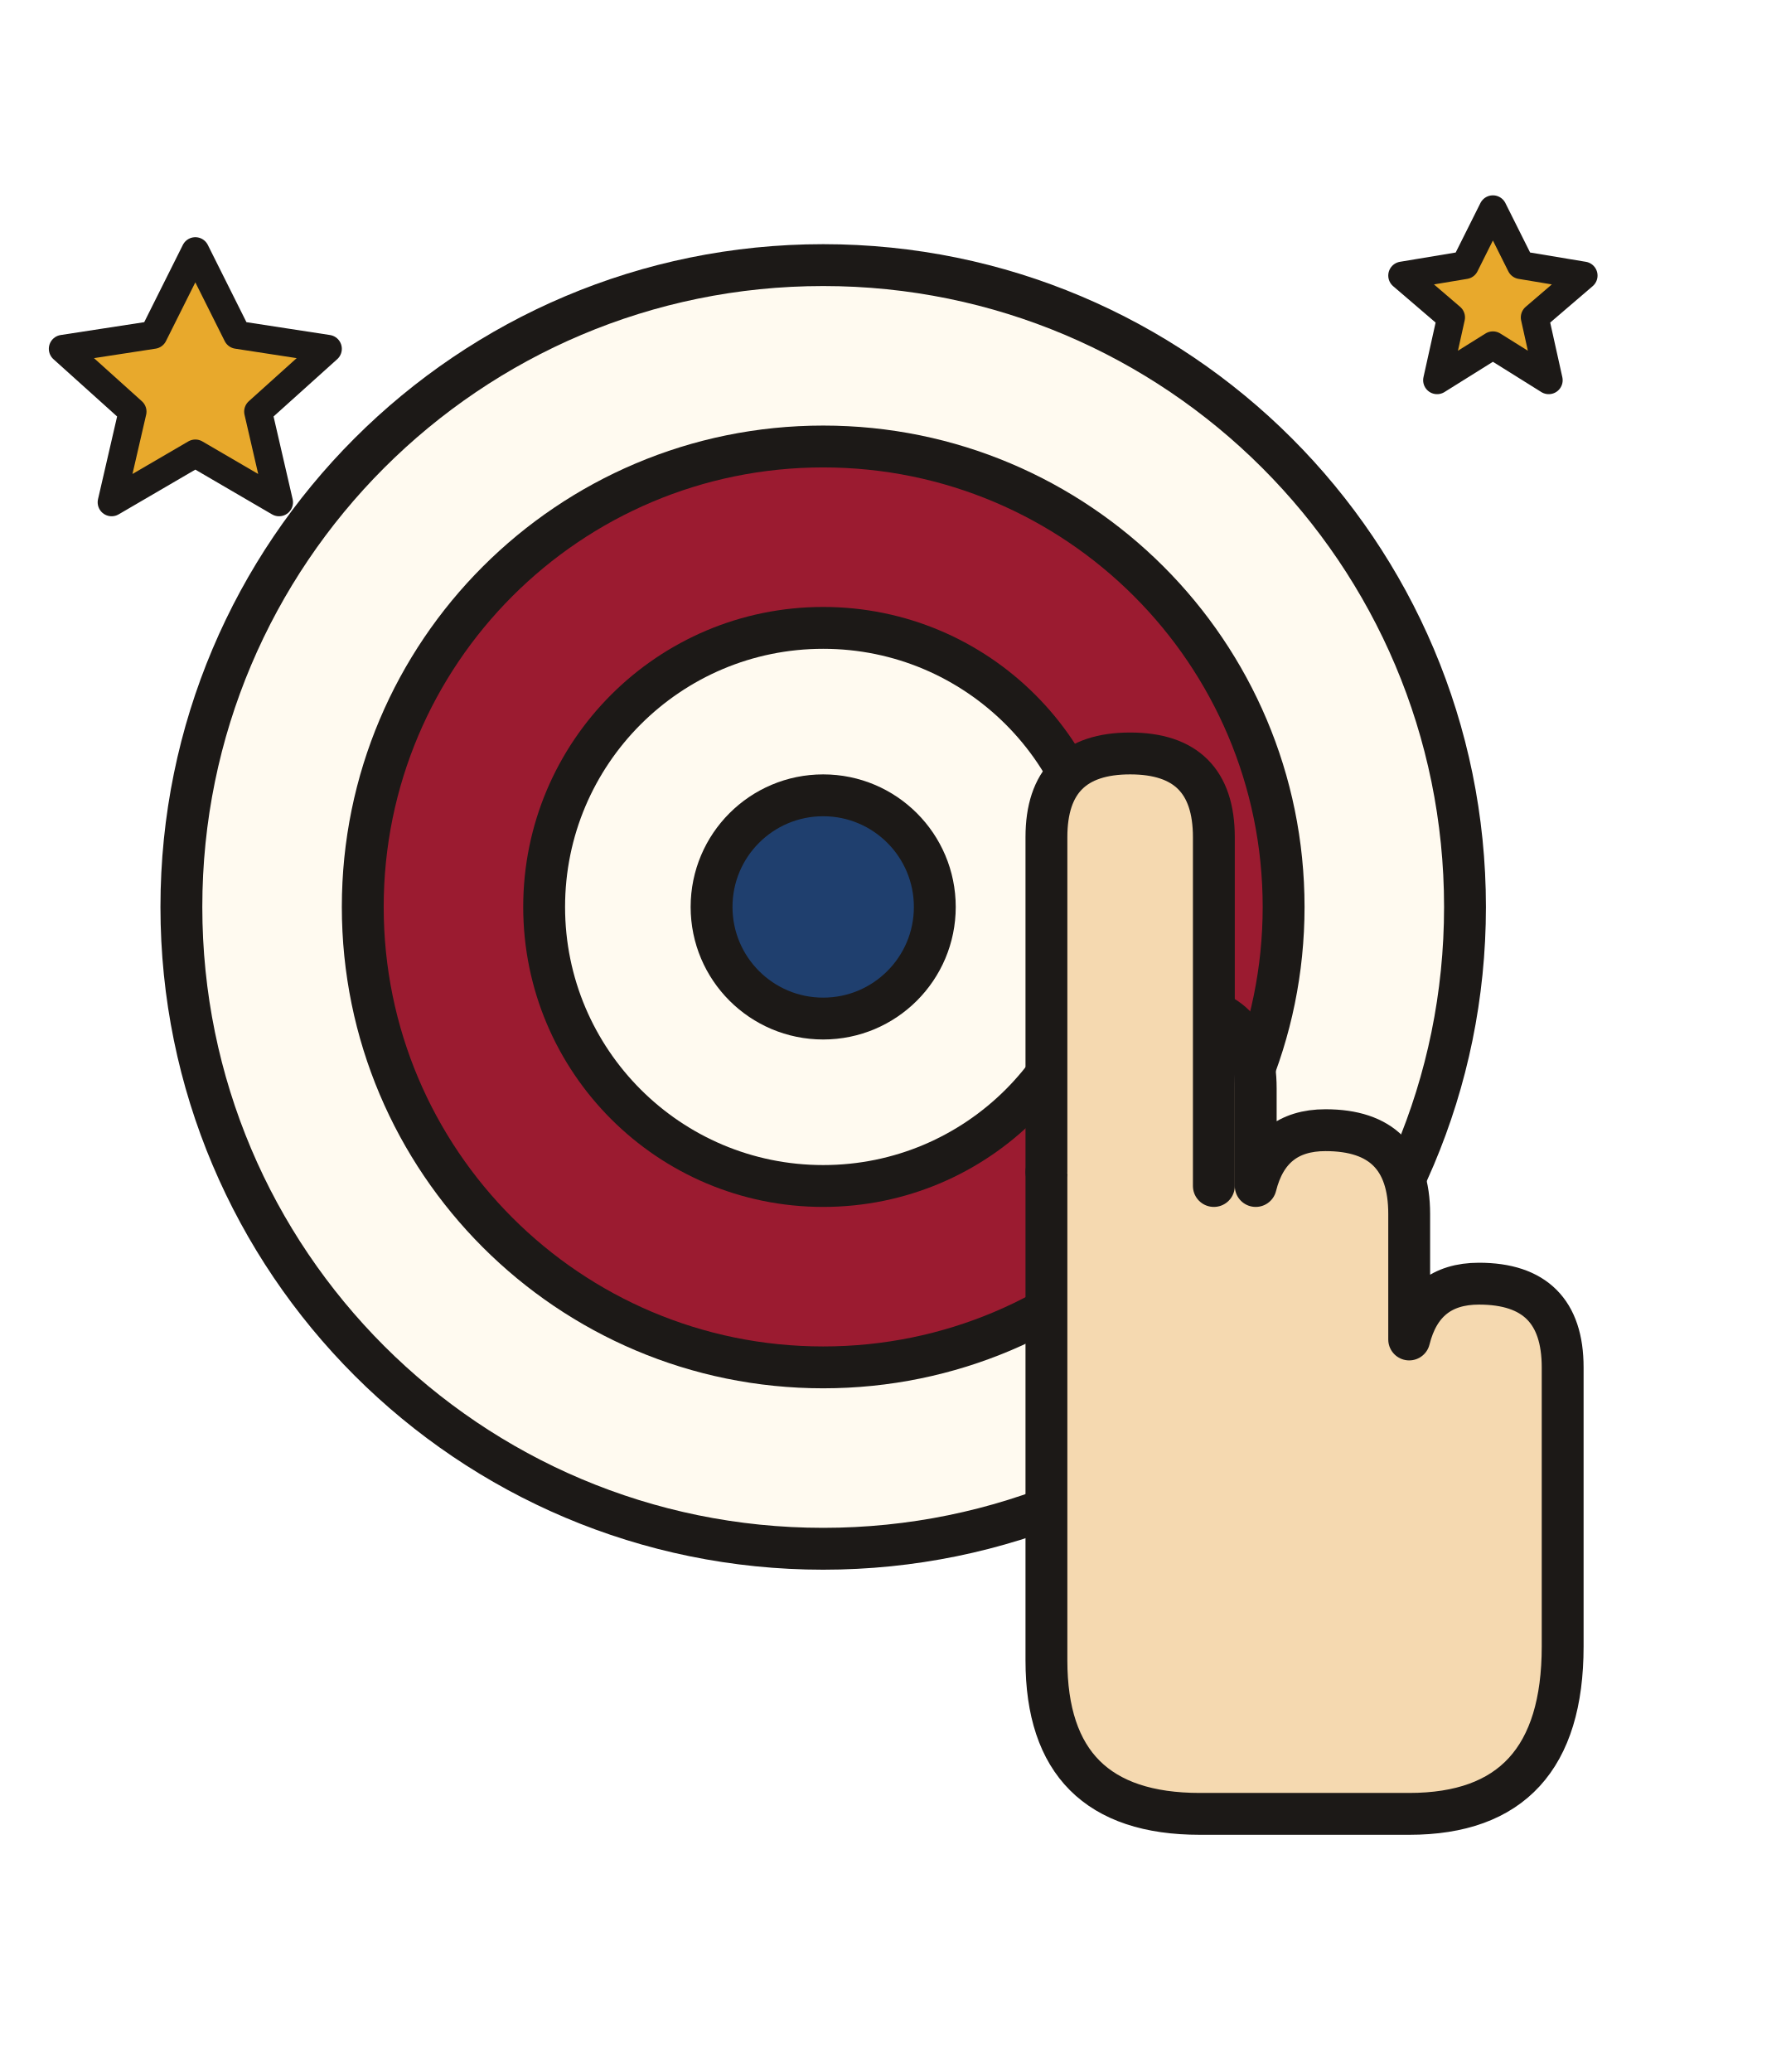
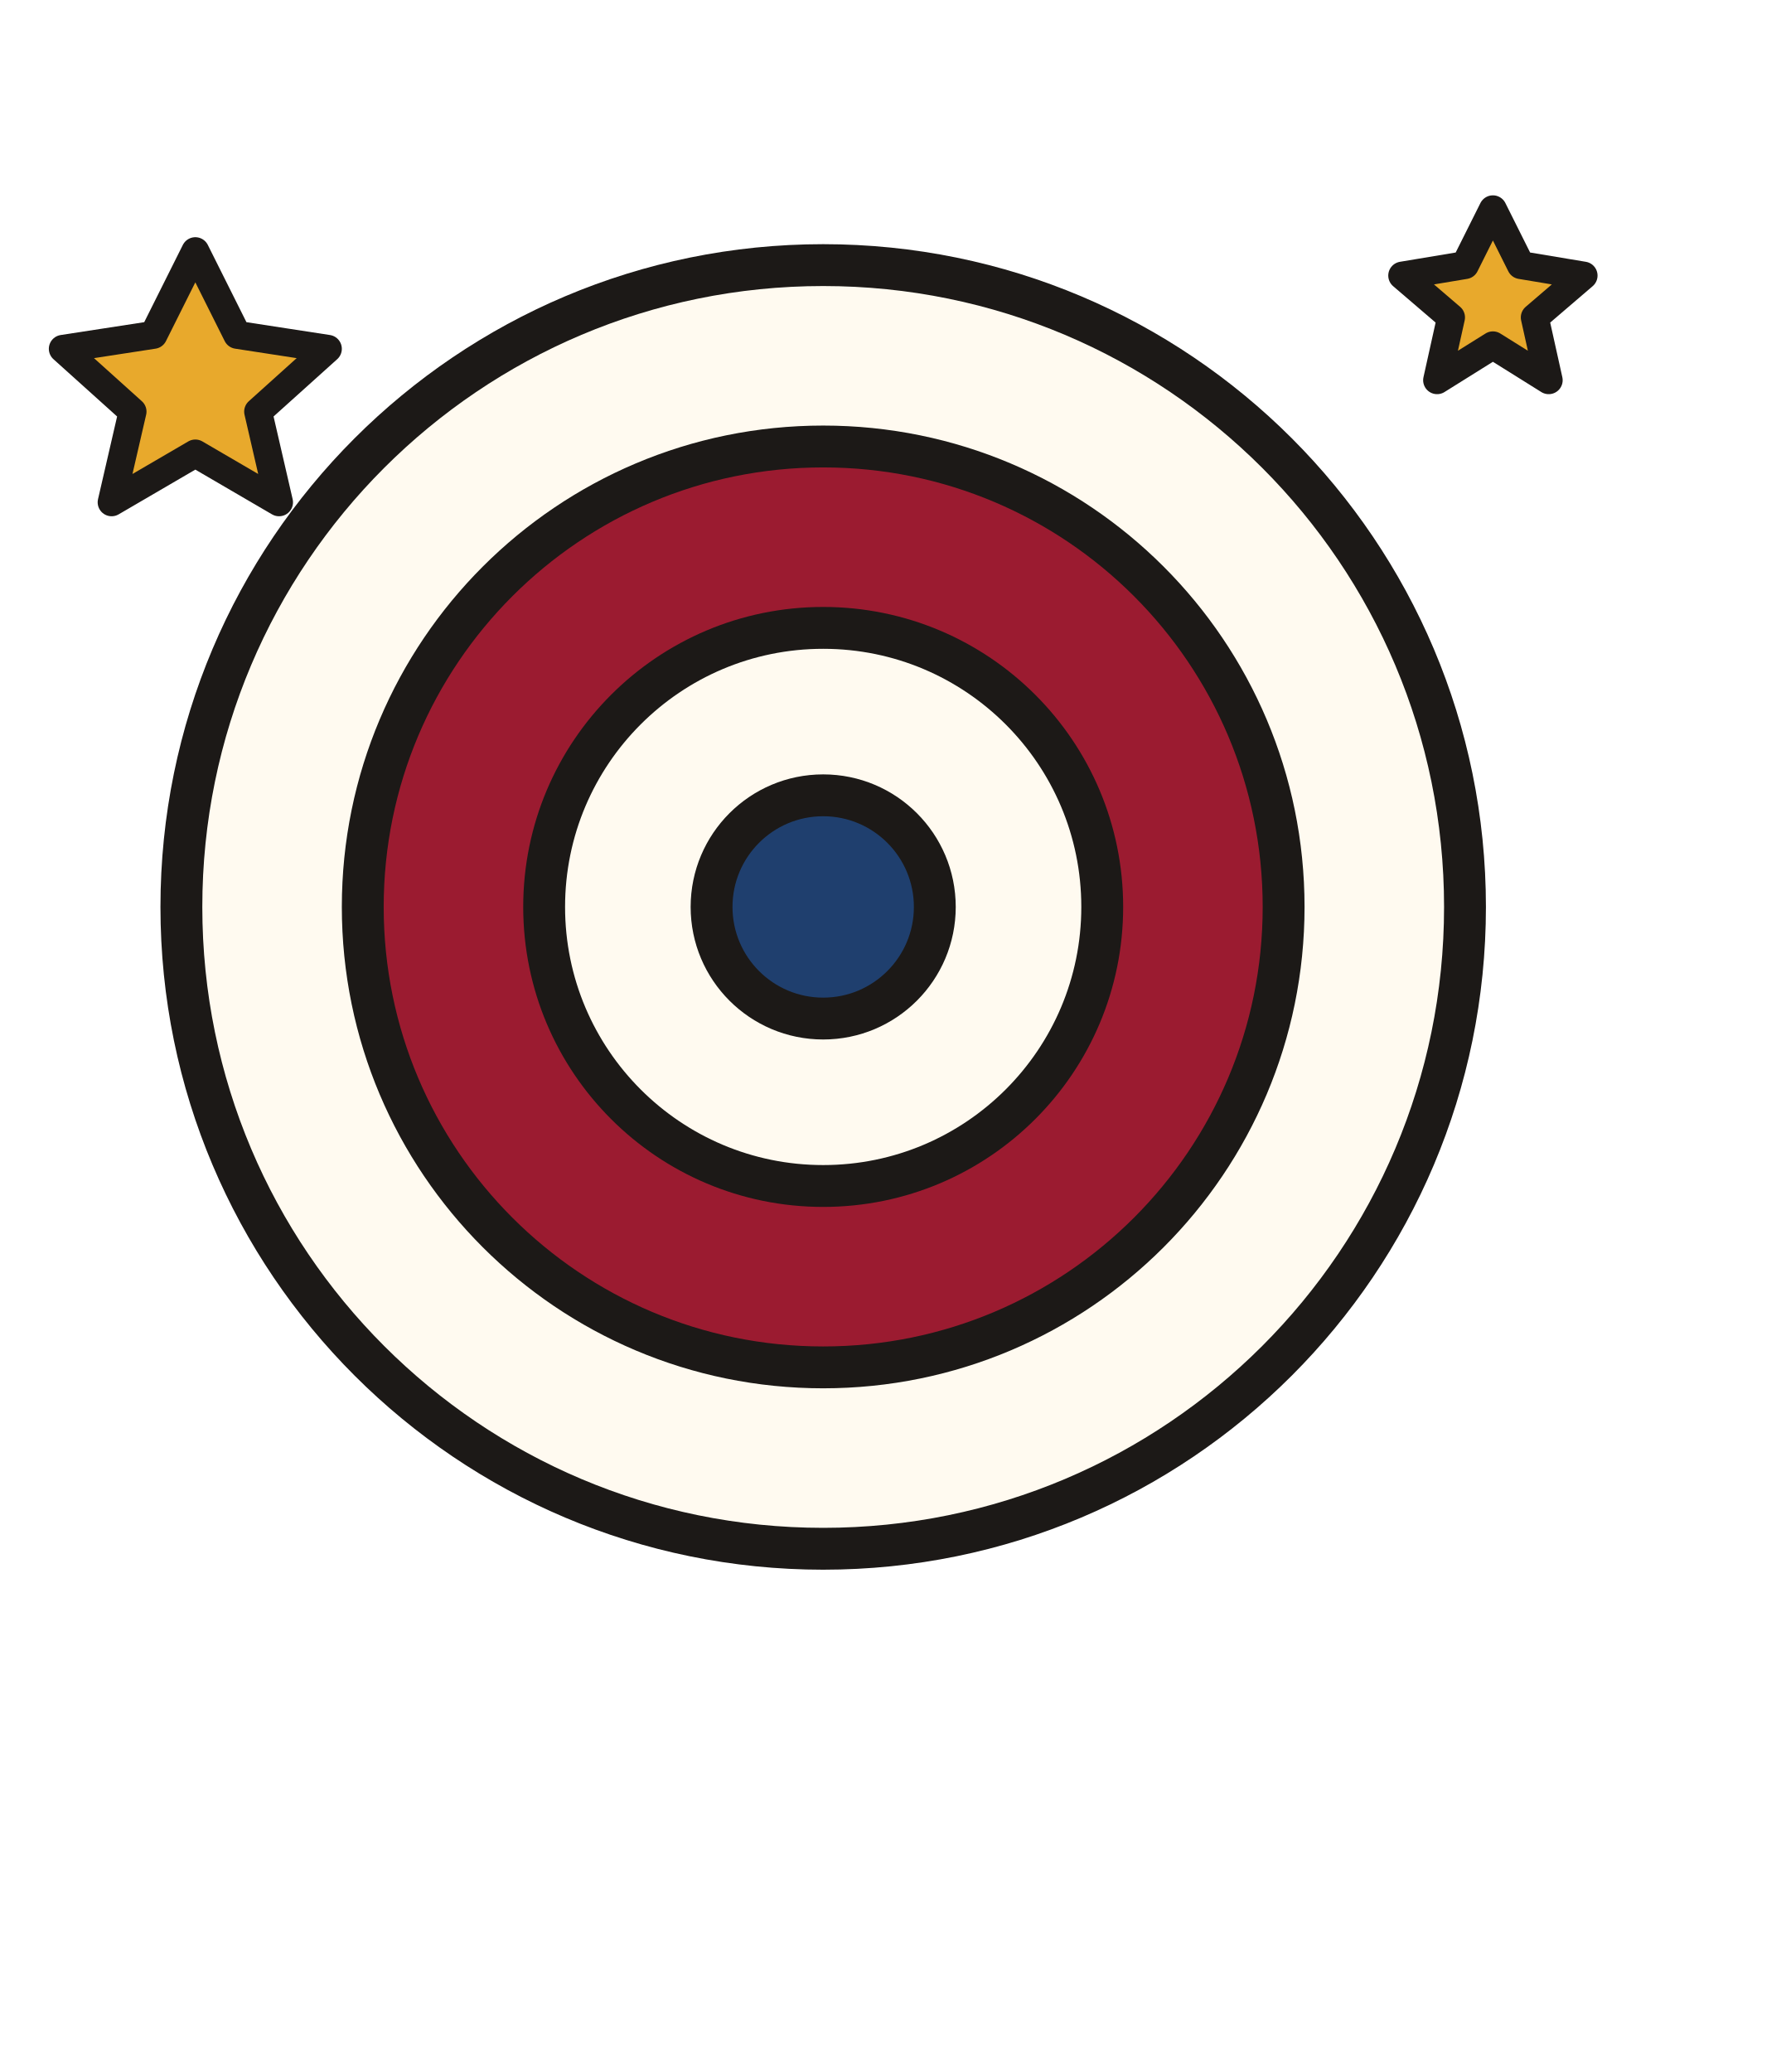
<svg xmlns="http://www.w3.org/2000/svg" viewBox="0 0 256 297" width="256" height="297">
  <g stroke="#1c1917" stroke-width="6" stroke-linejoin="round" stroke-linecap="round">
    <circle cx="118" cy="130" r="92" fill="#fffaf0" />
    <circle cx="118" cy="130" r="66" fill="#9b1b30" />
    <circle cx="118" cy="130" r="40" fill="#fffaf0" />
    <circle cx="118" cy="130" r="16" fill="#1f3f6e" />
-     <path d="M150 168 L150 238 q0 22 22 22 h30 q22 0 22-24 V196 q0-12-12-12 q-8 0-10 8 v-18 q0-12-12-12 q-8 0-10 8 v-14 q0-12-12-12 q-10 0-10 12 v6" fill="#f5d9b0" />
-     <path d="M150 168 v-48 q0-12 12-12 q12 0 12 12 v50" fill="#f5d9b0" />
  </g>
  <g fill="#1c1917">
    <path d="M70 262 q8-10 8-26 l22 -6 v30 q0 10-10 10 q-6 0-8-4 q-6 4-12 0 q-2-2 0-4z" opacity="0" />
  </g>
  <g fill="#e8a92c" stroke="#1c1917" stroke-width="4" stroke-linejoin="round">
    <path d="M28 36 l6 12 l13 2 l-10 9 l3 13 l-12-7 l-12 7 l3-13 l-10-9 l13-2z" />
    <path d="M214 30 l4 8 l9 1.5 l-7 6 l2 9 l-8-5 l-8 5 l2-9 l-7-6 l9-1.5z" />
  </g>
</svg>
